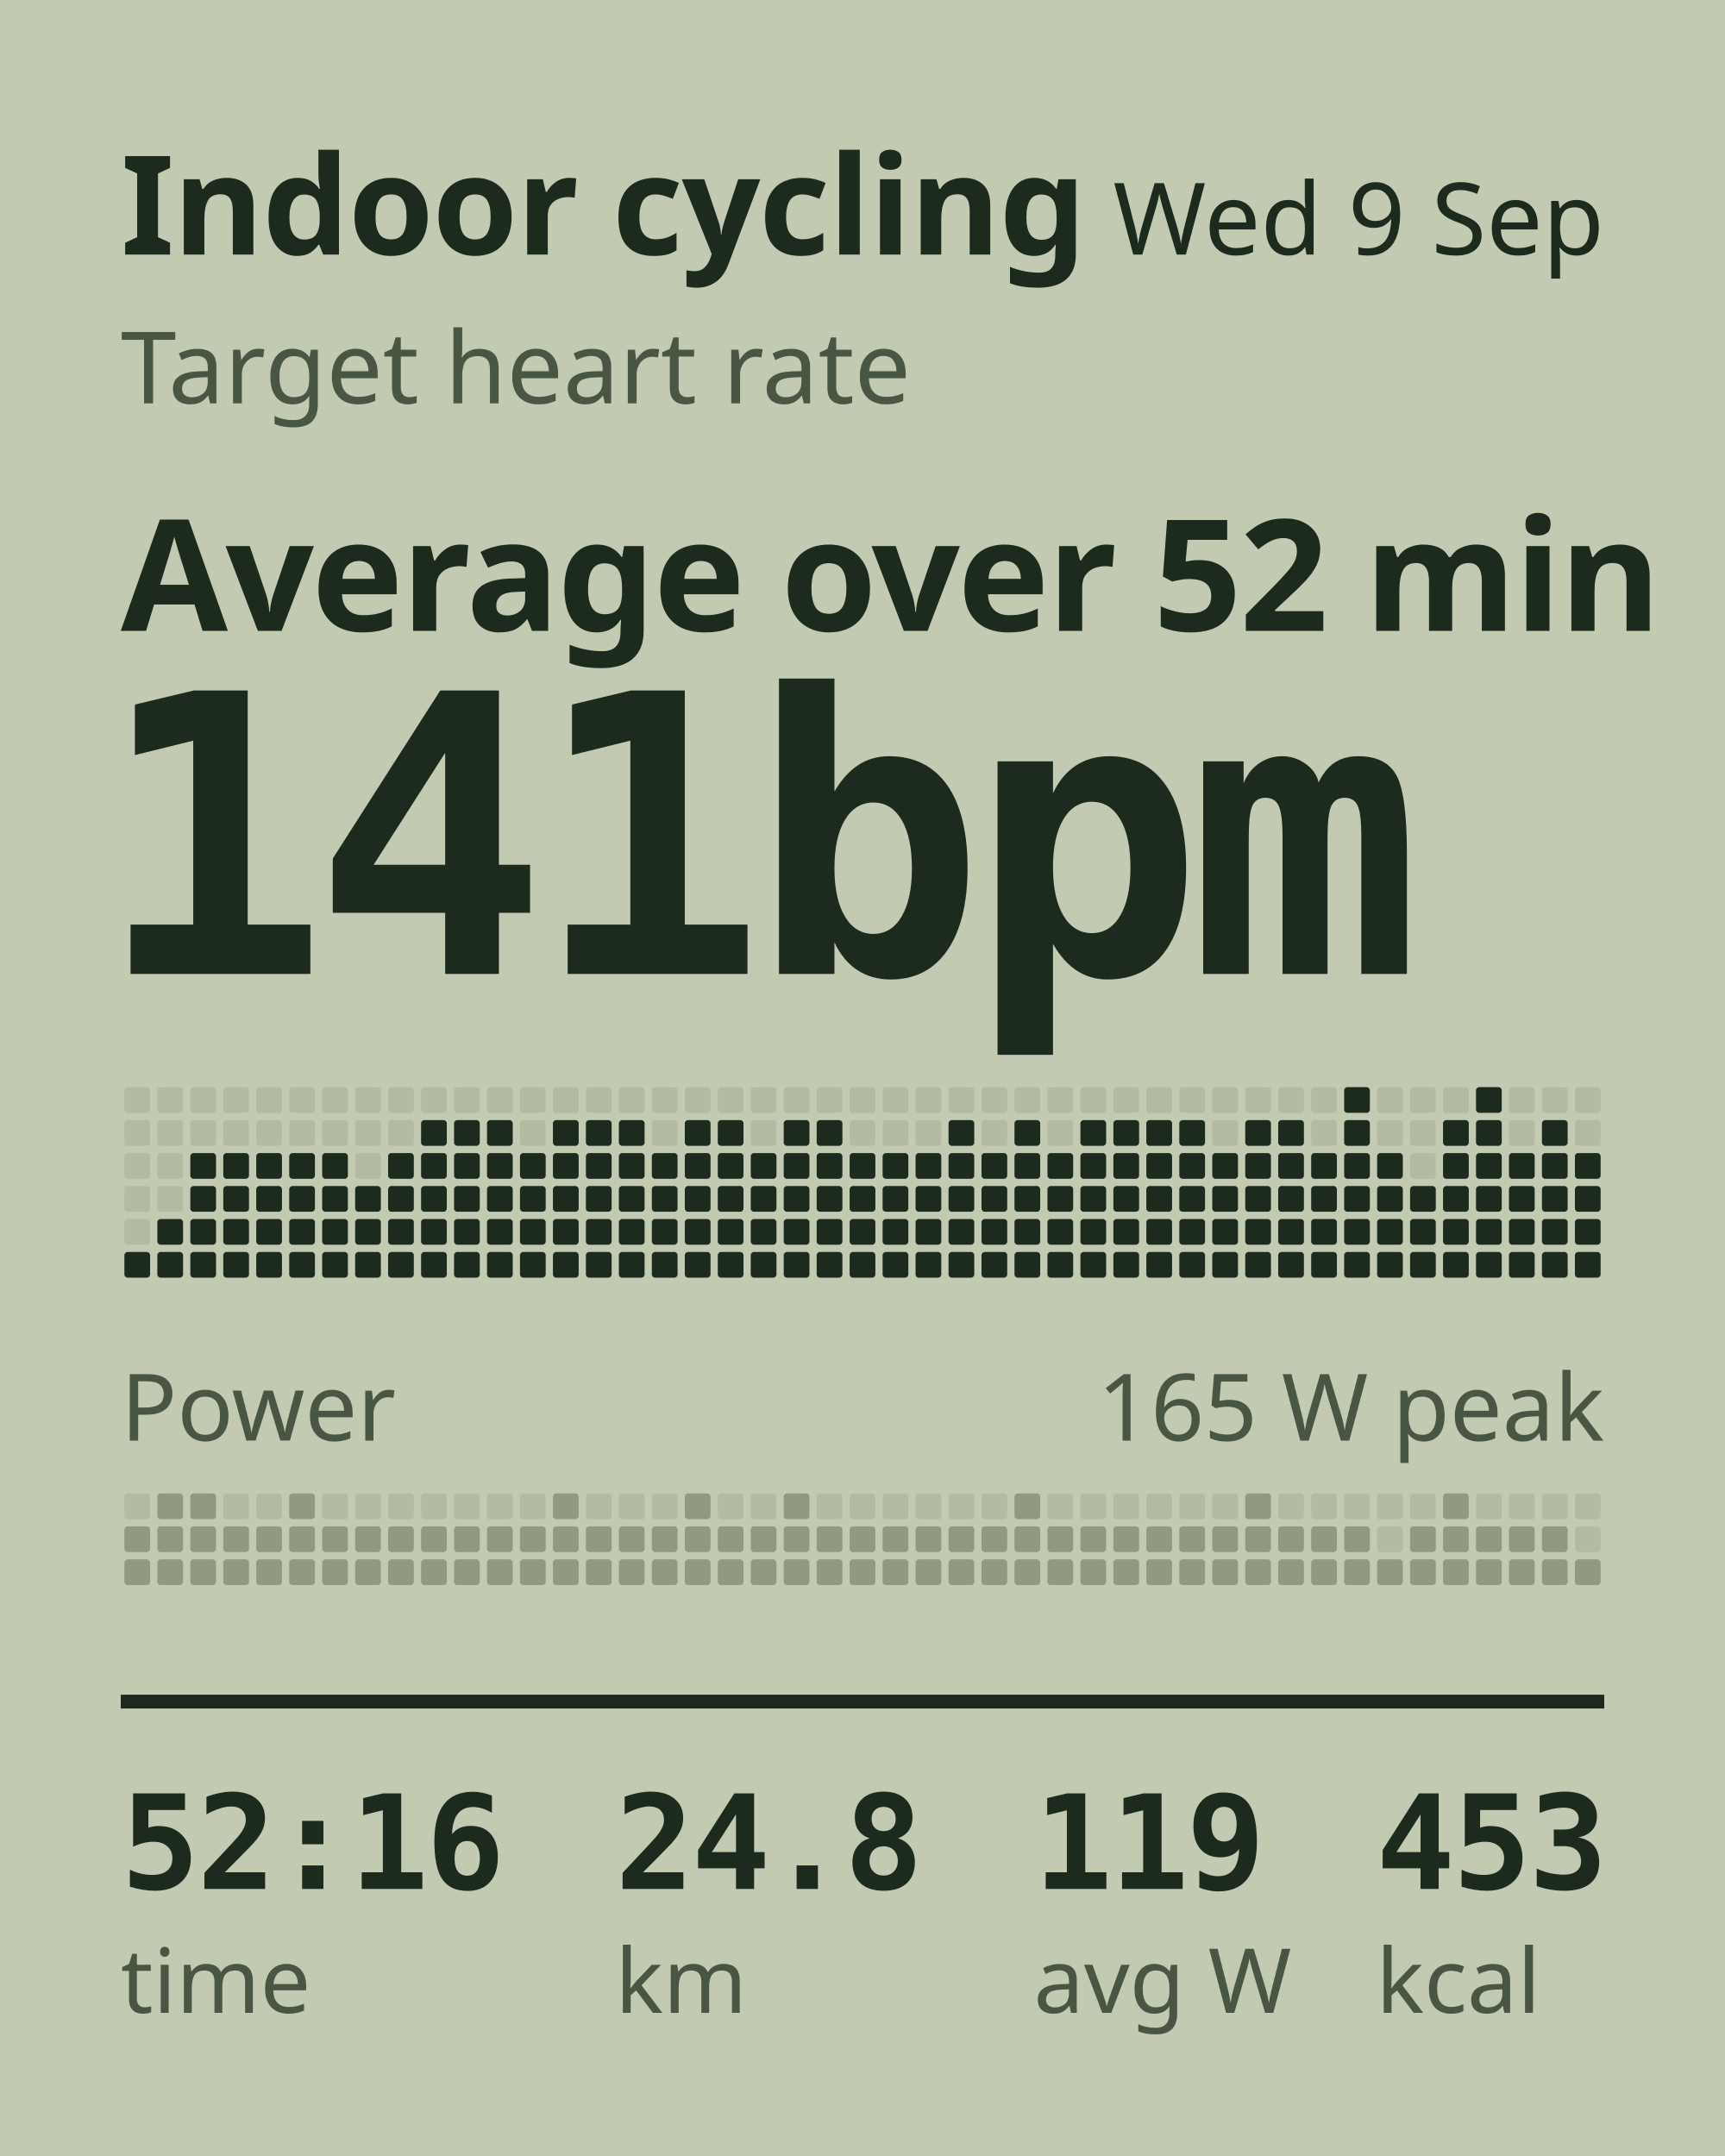
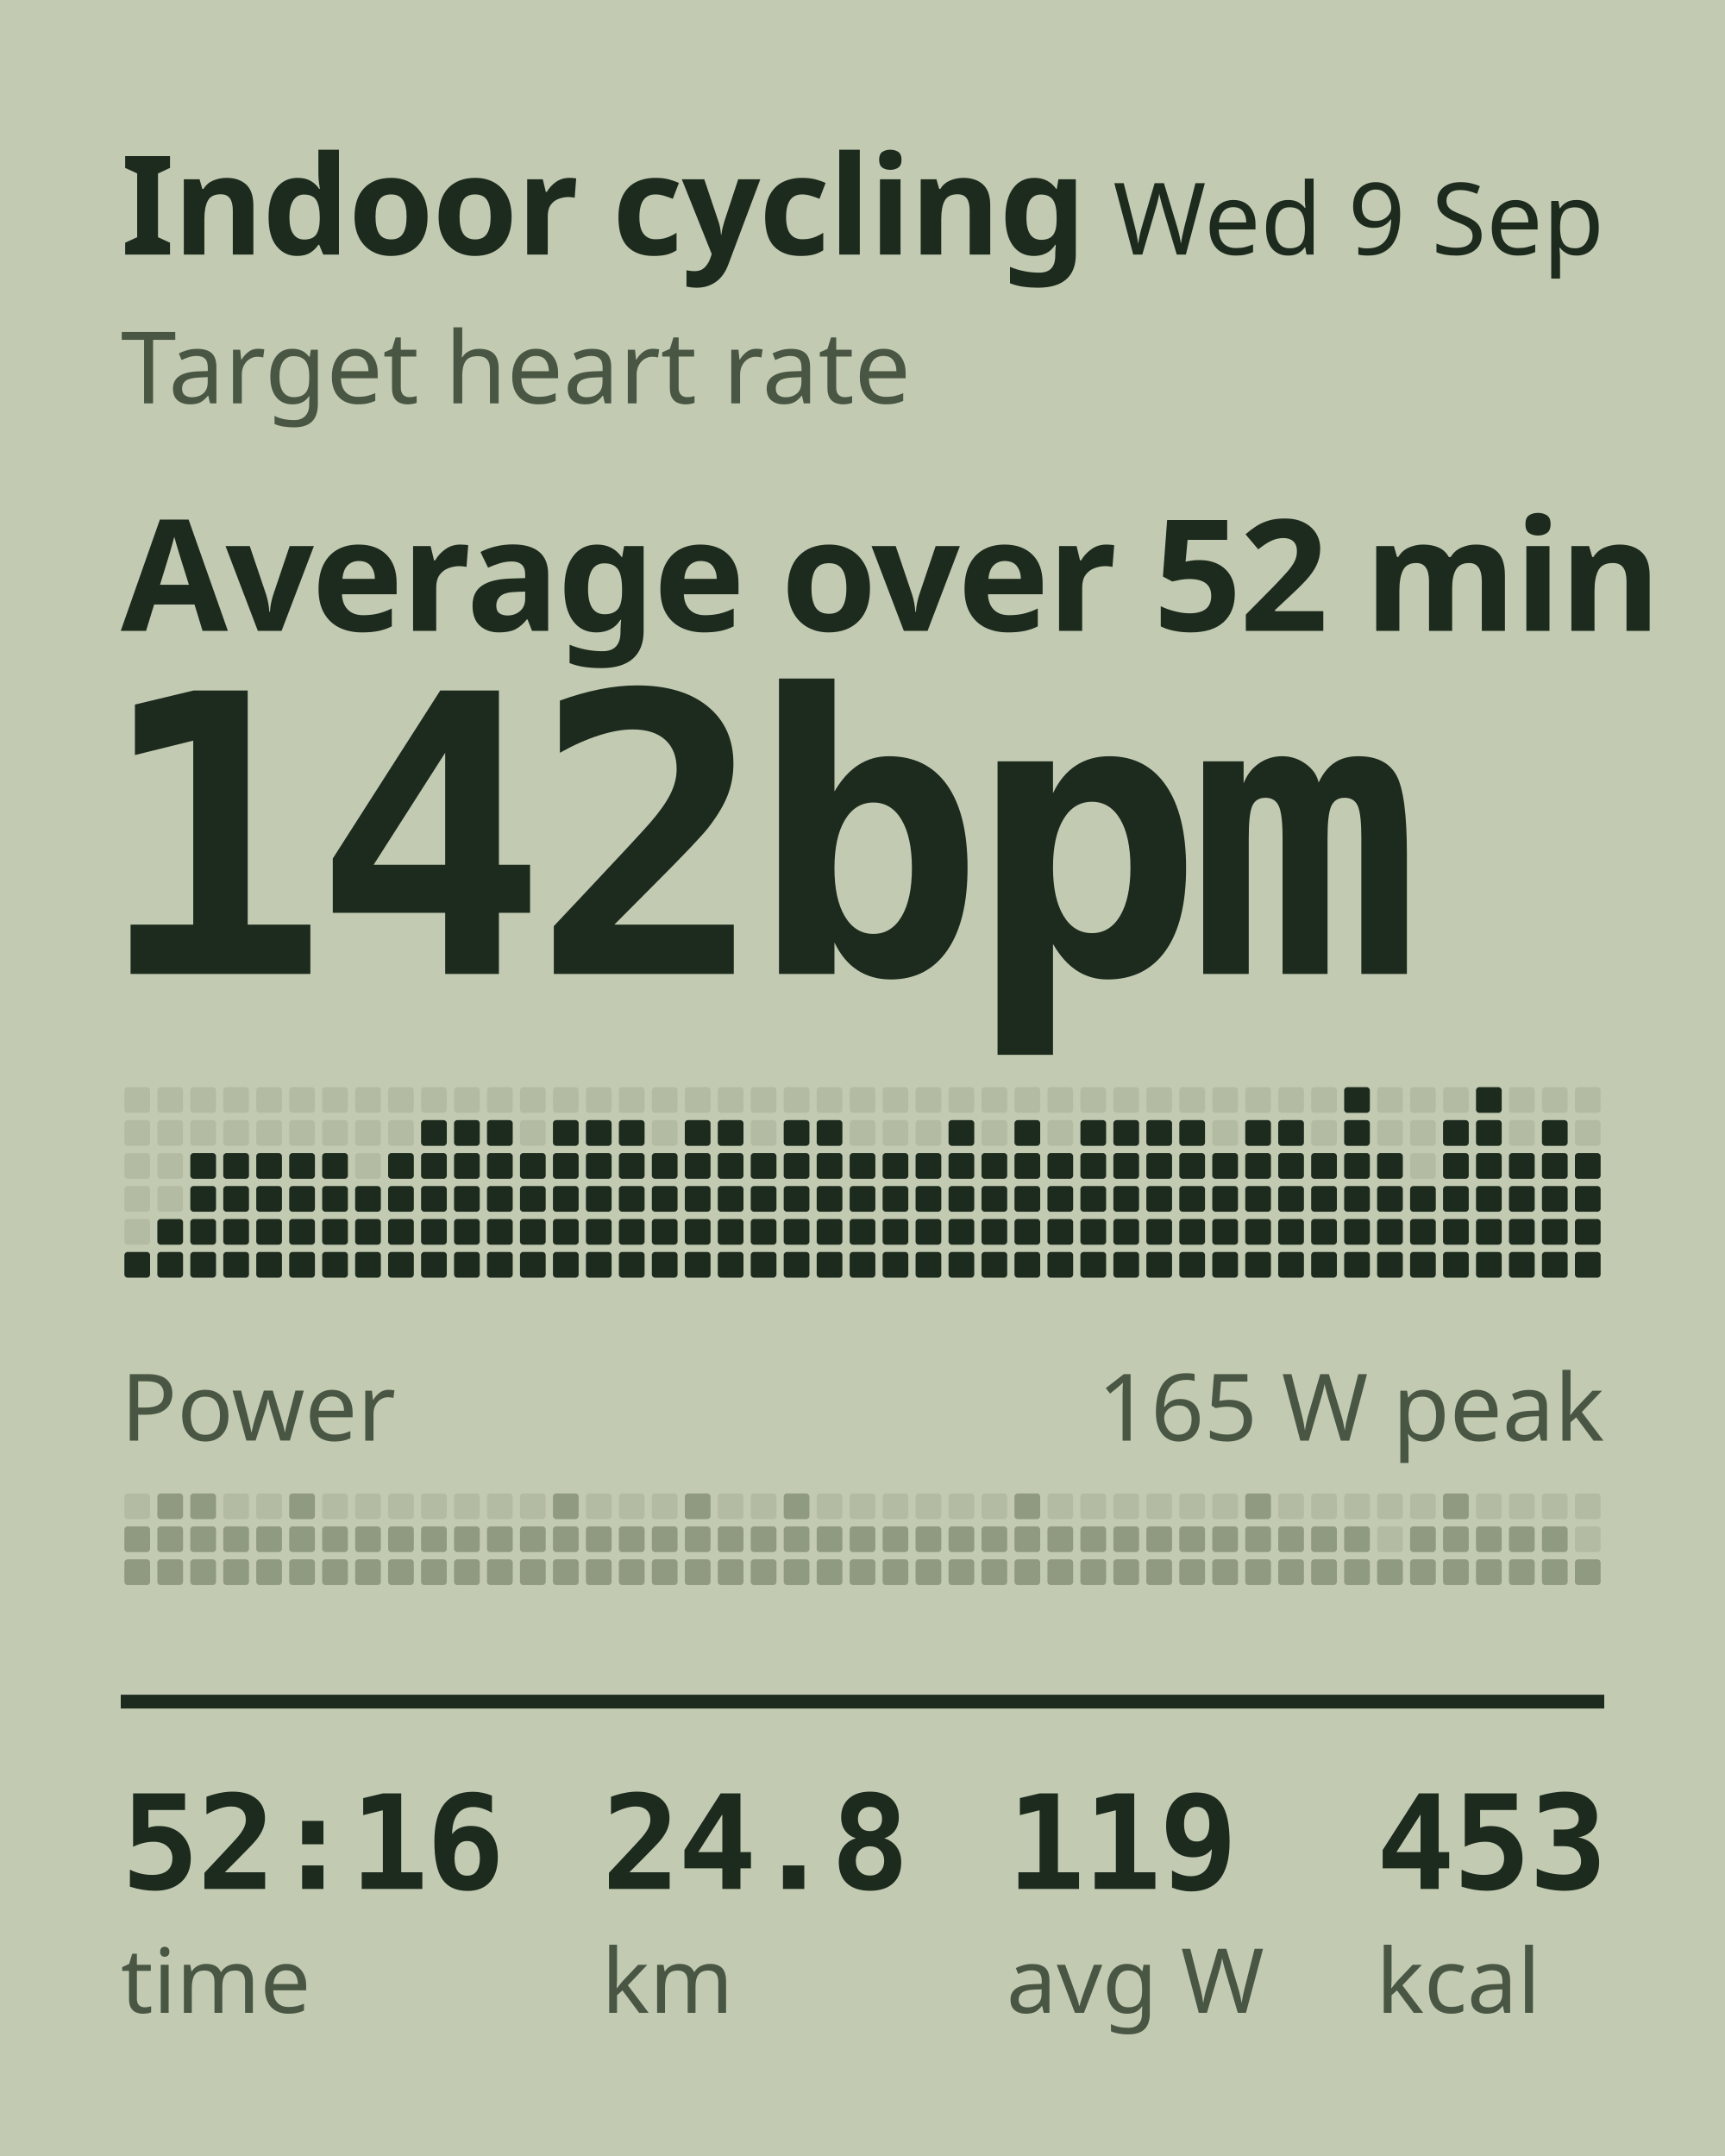
<svg xmlns="http://www.w3.org/2000/svg" width="1080" height="1350" viewBox="0 0 1080 1350">
  <rect x="0" y="0" width="1080" height="1350" fill="#C2CBB2" />
  <text x="75.6" y="159.41" font-family="'Instrument Sans', sans-serif" font-size="86.4" font-weight="700" fill="#1D2A1E" letter-spacing="-0.86">Indoor cycling</text>
  <text x="1004.4" y="159.41" font-family="'Instrument Sans', sans-serif" font-size="62.64" font-weight="500" fill="#1D2A1E" text-anchor="end">Wed 9 Sep</text>
  <text x="75.6" y="252.57" font-family="'Instrument Sans', sans-serif" font-size="62.64" font-weight="500" fill="#4A5644">Target heart rate</text>
  <text x="75.6" y="395.02" font-family="'Instrument Sans', sans-serif" font-size="97.2" font-weight="700" fill="#1D2A1E" letter-spacing="-1.46">Average over 52 min</text>
-   <text x="59.4" y="609.85" font-family="Doto, monospace" font-size="243.45" font-weight="900" fill="#1D2A1E" letter-spacing="-9.74">141bpm</text>
+   <text x="59.4" y="609.85" font-family="Doto, monospace" font-size="243.45" font-weight="900" fill="#1D2A1E" letter-spacing="-9.74">142bpm</text>
  <g>
    <rect x="77.87" y="783.93" width="16.1" height="16.1" rx="2.06" fill="#1D2A1E" />
    <rect x="77.87" y="763.29" width="16.1" height="16.1" rx="2.06" fill="#B3BCA3" />
    <rect x="77.87" y="742.65" width="16.1" height="16.1" rx="2.06" fill="#B3BCA3" />
    <rect x="77.87" y="722.01" width="16.1" height="16.1" rx="2.06" fill="#B3BCA3" />
    <rect x="77.87" y="701.37" width="16.1" height="16.1" rx="2.06" fill="#B3BCA3" />
    <rect x="77.87" y="680.73" width="16.1" height="16.1" rx="2.06" fill="#B3BCA3" />
    <rect x="98.51" y="783.93" width="16.1" height="16.1" rx="2.06" fill="#1D2A1E" />
    <rect x="98.51" y="763.29" width="16.1" height="16.1" rx="2.06" fill="#1D2A1E" />
    <rect x="98.51" y="742.65" width="16.1" height="16.1" rx="2.06" fill="#B3BCA3" />
    <rect x="98.51" y="722.01" width="16.1" height="16.1" rx="2.06" fill="#B3BCA3" />
    <rect x="98.51" y="701.37" width="16.1" height="16.1" rx="2.06" fill="#B3BCA3" />
    <rect x="98.51" y="680.73" width="16.1" height="16.1" rx="2.06" fill="#B3BCA3" />
    <rect x="119.15" y="783.93" width="16.1" height="16.1" rx="2.06" fill="#1D2A1E" />
    <rect x="119.15" y="763.29" width="16.1" height="16.1" rx="2.06" fill="#1D2A1E" />
    <rect x="119.15" y="742.65" width="16.1" height="16.1" rx="2.06" fill="#1D2A1E" />
    <rect x="119.15" y="722.01" width="16.1" height="16.1" rx="2.06" fill="#1D2A1E" />
    <rect x="119.15" y="701.37" width="16.1" height="16.1" rx="2.06" fill="#B3BCA3" />
    <rect x="119.15" y="680.73" width="16.1" height="16.1" rx="2.06" fill="#B3BCA3" />
    <rect x="139.79" y="783.93" width="16.1" height="16.1" rx="2.06" fill="#1D2A1E" />
    <rect x="139.79" y="763.29" width="16.1" height="16.1" rx="2.06" fill="#1D2A1E" />
    <rect x="139.79" y="742.65" width="16.1" height="16.1" rx="2.06" fill="#1D2A1E" />
    <rect x="139.79" y="722.01" width="16.1" height="16.1" rx="2.06" fill="#1D2A1E" />
    <rect x="139.79" y="701.37" width="16.1" height="16.1" rx="2.06" fill="#B3BCA3" />
    <rect x="139.79" y="680.73" width="16.1" height="16.1" rx="2.06" fill="#B3BCA3" />
    <rect x="160.43" y="783.93" width="16.1" height="16.1" rx="2.06" fill="#1D2A1E" />
    <rect x="160.43" y="763.29" width="16.1" height="16.1" rx="2.06" fill="#1D2A1E" />
    <rect x="160.43" y="742.65" width="16.1" height="16.1" rx="2.06" fill="#1D2A1E" />
    <rect x="160.43" y="722.01" width="16.1" height="16.1" rx="2.06" fill="#1D2A1E" />
    <rect x="160.43" y="701.37" width="16.1" height="16.1" rx="2.06" fill="#B3BCA3" />
    <rect x="160.43" y="680.73" width="16.1" height="16.1" rx="2.06" fill="#B3BCA3" />
    <rect x="181.07" y="783.93" width="16.1" height="16.1" rx="2.06" fill="#1D2A1E" />
    <rect x="181.07" y="763.29" width="16.1" height="16.1" rx="2.06" fill="#1D2A1E" />
    <rect x="181.07" y="742.65" width="16.1" height="16.1" rx="2.06" fill="#1D2A1E" />
    <rect x="181.07" y="722.01" width="16.1" height="16.1" rx="2.06" fill="#1D2A1E" />
    <rect x="181.07" y="701.37" width="16.1" height="16.1" rx="2.06" fill="#B3BCA3" />
    <rect x="181.07" y="680.73" width="16.1" height="16.1" rx="2.06" fill="#B3BCA3" />
    <rect x="201.71" y="783.93" width="16.1" height="16.1" rx="2.06" fill="#1D2A1E" />
    <rect x="201.71" y="763.29" width="16.1" height="16.1" rx="2.06" fill="#1D2A1E" />
    <rect x="201.71" y="742.65" width="16.1" height="16.1" rx="2.06" fill="#1D2A1E" />
    <rect x="201.71" y="722.01" width="16.1" height="16.1" rx="2.06" fill="#1D2A1E" />
    <rect x="201.71" y="701.37" width="16.1" height="16.1" rx="2.06" fill="#B3BCA3" />
    <rect x="201.71" y="680.73" width="16.1" height="16.1" rx="2.06" fill="#B3BCA3" />
    <rect x="222.35" y="783.93" width="16.1" height="16.1" rx="2.06" fill="#1D2A1E" />
    <rect x="222.35" y="763.29" width="16.1" height="16.1" rx="2.06" fill="#1D2A1E" />
    <rect x="222.35" y="742.65" width="16.1" height="16.1" rx="2.06" fill="#1D2A1E" />
    <rect x="222.35" y="722.01" width="16.1" height="16.1" rx="2.06" fill="#B3BCA3" />
    <rect x="222.35" y="701.37" width="16.1" height="16.1" rx="2.06" fill="#B3BCA3" />
    <rect x="222.35" y="680.73" width="16.1" height="16.1" rx="2.06" fill="#B3BCA3" />
    <rect x="242.99" y="783.93" width="16.1" height="16.1" rx="2.06" fill="#1D2A1E" />
    <rect x="242.99" y="763.29" width="16.1" height="16.1" rx="2.06" fill="#1D2A1E" />
    <rect x="242.99" y="742.65" width="16.1" height="16.1" rx="2.06" fill="#1D2A1E" />
    <rect x="242.99" y="722.01" width="16.1" height="16.1" rx="2.06" fill="#1D2A1E" />
    <rect x="242.99" y="701.37" width="16.1" height="16.1" rx="2.06" fill="#B3BCA3" />
    <rect x="242.99" y="680.73" width="16.1" height="16.1" rx="2.06" fill="#B3BCA3" />
    <rect x="263.63" y="783.93" width="16.1" height="16.1" rx="2.06" fill="#1D2A1E" />
    <rect x="263.63" y="763.29" width="16.1" height="16.1" rx="2.06" fill="#1D2A1E" />
    <rect x="263.63" y="742.65" width="16.1" height="16.1" rx="2.06" fill="#1D2A1E" />
    <rect x="263.63" y="722.01" width="16.1" height="16.1" rx="2.06" fill="#1D2A1E" />
    <rect x="263.63" y="701.37" width="16.1" height="16.1" rx="2.06" fill="#1D2A1E" />
    <rect x="263.63" y="680.73" width="16.1" height="16.1" rx="2.06" fill="#B3BCA3" />
    <rect x="284.27" y="783.93" width="16.1" height="16.1" rx="2.06" fill="#1D2A1E" />
    <rect x="284.27" y="763.29" width="16.1" height="16.1" rx="2.06" fill="#1D2A1E" />
    <rect x="284.27" y="742.65" width="16.1" height="16.1" rx="2.06" fill="#1D2A1E" />
    <rect x="284.27" y="722.01" width="16.1" height="16.1" rx="2.06" fill="#1D2A1E" />
    <rect x="284.27" y="701.37" width="16.1" height="16.1" rx="2.06" fill="#1D2A1E" />
    <rect x="284.27" y="680.73" width="16.1" height="16.1" rx="2.06" fill="#B3BCA3" />
    <rect x="304.91" y="783.93" width="16.1" height="16.1" rx="2.06" fill="#1D2A1E" />
    <rect x="304.91" y="763.29" width="16.1" height="16.1" rx="2.06" fill="#1D2A1E" />
    <rect x="304.91" y="742.65" width="16.1" height="16.1" rx="2.06" fill="#1D2A1E" />
    <rect x="304.91" y="722.01" width="16.1" height="16.1" rx="2.06" fill="#1D2A1E" />
    <rect x="304.91" y="701.37" width="16.1" height="16.1" rx="2.06" fill="#1D2A1E" />
    <rect x="304.91" y="680.73" width="16.1" height="16.1" rx="2.06" fill="#B3BCA3" />
    <rect x="325.55" y="783.93" width="16.1" height="16.1" rx="2.06" fill="#1D2A1E" />
    <rect x="325.55" y="763.29" width="16.1" height="16.1" rx="2.06" fill="#1D2A1E" />
    <rect x="325.55" y="742.65" width="16.1" height="16.1" rx="2.06" fill="#1D2A1E" />
    <rect x="325.55" y="722.01" width="16.1" height="16.1" rx="2.06" fill="#1D2A1E" />
    <rect x="325.55" y="701.37" width="16.1" height="16.1" rx="2.06" fill="#B3BCA3" />
    <rect x="325.55" y="680.73" width="16.1" height="16.1" rx="2.06" fill="#B3BCA3" />
    <rect x="346.19" y="783.93" width="16.1" height="16.1" rx="2.06" fill="#1D2A1E" />
    <rect x="346.19" y="763.29" width="16.1" height="16.1" rx="2.06" fill="#1D2A1E" />
    <rect x="346.19" y="742.65" width="16.1" height="16.1" rx="2.06" fill="#1D2A1E" />
    <rect x="346.19" y="722.01" width="16.1" height="16.1" rx="2.06" fill="#1D2A1E" />
    <rect x="346.19" y="701.37" width="16.1" height="16.1" rx="2.06" fill="#1D2A1E" />
    <rect x="346.19" y="680.73" width="16.1" height="16.1" rx="2.06" fill="#B3BCA3" />
    <rect x="366.83" y="783.93" width="16.1" height="16.1" rx="2.06" fill="#1D2A1E" />
    <rect x="366.83" y="763.29" width="16.1" height="16.1" rx="2.06" fill="#1D2A1E" />
    <rect x="366.83" y="742.65" width="16.1" height="16.1" rx="2.06" fill="#1D2A1E" />
    <rect x="366.83" y="722.01" width="16.1" height="16.1" rx="2.06" fill="#1D2A1E" />
    <rect x="366.83" y="701.37" width="16.1" height="16.1" rx="2.06" fill="#1D2A1E" />
    <rect x="366.83" y="680.73" width="16.1" height="16.1" rx="2.06" fill="#B3BCA3" />
    <rect x="387.47" y="783.93" width="16.1" height="16.1" rx="2.06" fill="#1D2A1E" />
    <rect x="387.47" y="763.29" width="16.1" height="16.1" rx="2.06" fill="#1D2A1E" />
    <rect x="387.47" y="742.65" width="16.1" height="16.1" rx="2.06" fill="#1D2A1E" />
    <rect x="387.47" y="722.01" width="16.1" height="16.1" rx="2.06" fill="#1D2A1E" />
    <rect x="387.47" y="701.37" width="16.1" height="16.1" rx="2.06" fill="#1D2A1E" />
    <rect x="387.47" y="680.73" width="16.1" height="16.1" rx="2.06" fill="#B3BCA3" />
    <rect x="408.11" y="783.93" width="16.1" height="16.1" rx="2.06" fill="#1D2A1E" />
    <rect x="408.11" y="763.29" width="16.1" height="16.1" rx="2.06" fill="#1D2A1E" />
    <rect x="408.11" y="742.65" width="16.1" height="16.1" rx="2.06" fill="#1D2A1E" />
    <rect x="408.11" y="722.01" width="16.1" height="16.1" rx="2.06" fill="#1D2A1E" />
    <rect x="408.11" y="701.37" width="16.1" height="16.1" rx="2.06" fill="#B3BCA3" />
    <rect x="408.11" y="680.73" width="16.1" height="16.1" rx="2.06" fill="#B3BCA3" />
    <rect x="428.75" y="783.93" width="16.1" height="16.1" rx="2.06" fill="#1D2A1E" />
    <rect x="428.75" y="763.29" width="16.1" height="16.1" rx="2.06" fill="#1D2A1E" />
    <rect x="428.75" y="742.65" width="16.1" height="16.1" rx="2.06" fill="#1D2A1E" />
    <rect x="428.75" y="722.01" width="16.1" height="16.1" rx="2.06" fill="#1D2A1E" />
    <rect x="428.75" y="701.37" width="16.1" height="16.1" rx="2.06" fill="#1D2A1E" />
    <rect x="428.75" y="680.73" width="16.1" height="16.1" rx="2.06" fill="#B3BCA3" />
    <rect x="449.39" y="783.93" width="16.1" height="16.1" rx="2.06" fill="#1D2A1E" />
    <rect x="449.39" y="763.29" width="16.1" height="16.1" rx="2.06" fill="#1D2A1E" />
    <rect x="449.39" y="742.65" width="16.1" height="16.1" rx="2.06" fill="#1D2A1E" />
    <rect x="449.39" y="722.01" width="16.1" height="16.1" rx="2.06" fill="#1D2A1E" />
    <rect x="449.39" y="701.37" width="16.1" height="16.1" rx="2.06" fill="#1D2A1E" />
    <rect x="449.39" y="680.73" width="16.1" height="16.1" rx="2.06" fill="#B3BCA3" />
    <rect x="470.03" y="783.93" width="16.1" height="16.1" rx="2.06" fill="#1D2A1E" />
    <rect x="470.03" y="763.29" width="16.1" height="16.1" rx="2.06" fill="#1D2A1E" />
    <rect x="470.03" y="742.65" width="16.1" height="16.1" rx="2.06" fill="#1D2A1E" />
    <rect x="470.03" y="722.01" width="16.1" height="16.1" rx="2.06" fill="#1D2A1E" />
    <rect x="470.03" y="701.37" width="16.1" height="16.1" rx="2.06" fill="#B3BCA3" />
    <rect x="470.03" y="680.73" width="16.1" height="16.1" rx="2.06" fill="#B3BCA3" />
    <rect x="490.67" y="783.93" width="16.1" height="16.1" rx="2.06" fill="#1D2A1E" />
    <rect x="490.67" y="763.29" width="16.1" height="16.1" rx="2.06" fill="#1D2A1E" />
    <rect x="490.67" y="742.65" width="16.1" height="16.1" rx="2.06" fill="#1D2A1E" />
    <rect x="490.67" y="722.01" width="16.1" height="16.1" rx="2.06" fill="#1D2A1E" />
    <rect x="490.67" y="701.37" width="16.1" height="16.1" rx="2.06" fill="#1D2A1E" />
    <rect x="490.67" y="680.73" width="16.1" height="16.1" rx="2.06" fill="#B3BCA3" />
    <rect x="511.31" y="783.93" width="16.1" height="16.1" rx="2.06" fill="#1D2A1E" />
    <rect x="511.31" y="763.29" width="16.1" height="16.1" rx="2.06" fill="#1D2A1E" />
    <rect x="511.31" y="742.65" width="16.1" height="16.1" rx="2.06" fill="#1D2A1E" />
    <rect x="511.31" y="722.01" width="16.1" height="16.1" rx="2.06" fill="#1D2A1E" />
    <rect x="511.31" y="701.37" width="16.1" height="16.1" rx="2.06" fill="#1D2A1E" />
    <rect x="511.31" y="680.73" width="16.1" height="16.1" rx="2.06" fill="#B3BCA3" />
    <rect x="531.95" y="783.93" width="16.1" height="16.1" rx="2.06" fill="#1D2A1E" />
    <rect x="531.95" y="763.29" width="16.1" height="16.1" rx="2.06" fill="#1D2A1E" />
    <rect x="531.95" y="742.65" width="16.1" height="16.1" rx="2.06" fill="#1D2A1E" />
    <rect x="531.95" y="722.01" width="16.1" height="16.1" rx="2.06" fill="#1D2A1E" />
    <rect x="531.95" y="701.37" width="16.1" height="16.1" rx="2.06" fill="#B3BCA3" />
    <rect x="531.95" y="680.73" width="16.1" height="16.1" rx="2.06" fill="#B3BCA3" />
    <rect x="552.59" y="783.93" width="16.1" height="16.1" rx="2.06" fill="#1D2A1E" />
    <rect x="552.59" y="763.29" width="16.1" height="16.1" rx="2.06" fill="#1D2A1E" />
    <rect x="552.59" y="742.65" width="16.1" height="16.1" rx="2.06" fill="#1D2A1E" />
    <rect x="552.59" y="722.01" width="16.1" height="16.1" rx="2.06" fill="#1D2A1E" />
    <rect x="552.59" y="701.37" width="16.1" height="16.1" rx="2.06" fill="#B3BCA3" />
    <rect x="552.59" y="680.73" width="16.1" height="16.1" rx="2.06" fill="#B3BCA3" />
    <rect x="573.23" y="783.93" width="16.1" height="16.1" rx="2.06" fill="#1D2A1E" />
    <rect x="573.23" y="763.29" width="16.1" height="16.1" rx="2.06" fill="#1D2A1E" />
    <rect x="573.23" y="742.65" width="16.1" height="16.1" rx="2.06" fill="#1D2A1E" />
    <rect x="573.23" y="722.01" width="16.1" height="16.1" rx="2.06" fill="#1D2A1E" />
    <rect x="573.23" y="701.37" width="16.1" height="16.1" rx="2.06" fill="#B3BCA3" />
    <rect x="573.23" y="680.73" width="16.1" height="16.1" rx="2.06" fill="#B3BCA3" />
    <rect x="593.87" y="783.93" width="16.1" height="16.1" rx="2.06" fill="#1D2A1E" />
    <rect x="593.87" y="763.29" width="16.1" height="16.1" rx="2.06" fill="#1D2A1E" />
    <rect x="593.87" y="742.65" width="16.1" height="16.1" rx="2.06" fill="#1D2A1E" />
    <rect x="593.87" y="722.01" width="16.1" height="16.1" rx="2.06" fill="#1D2A1E" />
    <rect x="593.87" y="701.37" width="16.1" height="16.1" rx="2.06" fill="#1D2A1E" />
    <rect x="593.87" y="680.73" width="16.1" height="16.1" rx="2.06" fill="#B3BCA3" />
    <rect x="614.51" y="783.93" width="16.1" height="16.1" rx="2.06" fill="#1D2A1E" />
    <rect x="614.51" y="763.29" width="16.1" height="16.1" rx="2.06" fill="#1D2A1E" />
    <rect x="614.51" y="742.65" width="16.1" height="16.1" rx="2.06" fill="#1D2A1E" />
    <rect x="614.51" y="722.01" width="16.1" height="16.1" rx="2.06" fill="#1D2A1E" />
    <rect x="614.51" y="701.37" width="16.1" height="16.1" rx="2.06" fill="#B3BCA3" />
    <rect x="614.51" y="680.73" width="16.1" height="16.1" rx="2.06" fill="#B3BCA3" />
    <rect x="635.15" y="783.93" width="16.1" height="16.1" rx="2.06" fill="#1D2A1E" />
    <rect x="635.15" y="763.29" width="16.1" height="16.1" rx="2.06" fill="#1D2A1E" />
    <rect x="635.15" y="742.65" width="16.1" height="16.1" rx="2.06" fill="#1D2A1E" />
    <rect x="635.15" y="722.01" width="16.1" height="16.1" rx="2.06" fill="#1D2A1E" />
    <rect x="635.15" y="701.37" width="16.1" height="16.1" rx="2.06" fill="#1D2A1E" />
    <rect x="635.15" y="680.73" width="16.1" height="16.1" rx="2.06" fill="#B3BCA3" />
    <rect x="655.79" y="783.93" width="16.1" height="16.1" rx="2.06" fill="#1D2A1E" />
    <rect x="655.79" y="763.29" width="16.1" height="16.1" rx="2.06" fill="#1D2A1E" />
    <rect x="655.79" y="742.65" width="16.1" height="16.1" rx="2.06" fill="#1D2A1E" />
    <rect x="655.79" y="722.01" width="16.1" height="16.1" rx="2.06" fill="#1D2A1E" />
    <rect x="655.79" y="701.37" width="16.1" height="16.1" rx="2.06" fill="#B3BCA3" />
    <rect x="655.79" y="680.73" width="16.1" height="16.1" rx="2.06" fill="#B3BCA3" />
    <rect x="676.43" y="783.93" width="16.1" height="16.1" rx="2.06" fill="#1D2A1E" />
    <rect x="676.43" y="763.29" width="16.1" height="16.1" rx="2.06" fill="#1D2A1E" />
    <rect x="676.43" y="742.65" width="16.1" height="16.1" rx="2.06" fill="#1D2A1E" />
    <rect x="676.43" y="722.01" width="16.1" height="16.1" rx="2.06" fill="#1D2A1E" />
    <rect x="676.43" y="701.37" width="16.1" height="16.1" rx="2.06" fill="#1D2A1E" />
    <rect x="676.43" y="680.73" width="16.1" height="16.1" rx="2.06" fill="#B3BCA3" />
    <rect x="697.07" y="783.93" width="16.1" height="16.1" rx="2.06" fill="#1D2A1E" />
    <rect x="697.07" y="763.29" width="16.1" height="16.1" rx="2.06" fill="#1D2A1E" />
    <rect x="697.07" y="742.65" width="16.1" height="16.1" rx="2.06" fill="#1D2A1E" />
    <rect x="697.07" y="722.01" width="16.1" height="16.1" rx="2.06" fill="#1D2A1E" />
    <rect x="697.07" y="701.37" width="16.1" height="16.1" rx="2.06" fill="#1D2A1E" />
    <rect x="697.07" y="680.73" width="16.1" height="16.1" rx="2.06" fill="#B3BCA3" />
    <rect x="717.71" y="783.93" width="16.1" height="16.1" rx="2.06" fill="#1D2A1E" />
    <rect x="717.71" y="763.29" width="16.1" height="16.1" rx="2.06" fill="#1D2A1E" />
    <rect x="717.71" y="742.65" width="16.1" height="16.1" rx="2.06" fill="#1D2A1E" />
    <rect x="717.71" y="722.01" width="16.1" height="16.1" rx="2.06" fill="#1D2A1E" />
    <rect x="717.71" y="701.37" width="16.1" height="16.1" rx="2.06" fill="#1D2A1E" />
    <rect x="717.71" y="680.73" width="16.1" height="16.1" rx="2.06" fill="#B3BCA3" />
    <rect x="738.35" y="783.93" width="16.1" height="16.1" rx="2.06" fill="#1D2A1E" />
    <rect x="738.35" y="763.29" width="16.1" height="16.1" rx="2.06" fill="#1D2A1E" />
    <rect x="738.35" y="742.65" width="16.1" height="16.1" rx="2.06" fill="#1D2A1E" />
    <rect x="738.35" y="722.01" width="16.1" height="16.1" rx="2.06" fill="#1D2A1E" />
    <rect x="738.35" y="701.37" width="16.1" height="16.1" rx="2.06" fill="#1D2A1E" />
    <rect x="738.35" y="680.73" width="16.1" height="16.1" rx="2.06" fill="#B3BCA3" />
    <rect x="758.99" y="783.93" width="16.1" height="16.1" rx="2.06" fill="#1D2A1E" />
    <rect x="758.99" y="763.29" width="16.1" height="16.1" rx="2.06" fill="#1D2A1E" />
    <rect x="758.99" y="742.65" width="16.1" height="16.1" rx="2.06" fill="#1D2A1E" />
    <rect x="758.99" y="722.01" width="16.1" height="16.1" rx="2.06" fill="#1D2A1E" />
    <rect x="758.99" y="701.37" width="16.1" height="16.1" rx="2.06" fill="#B3BCA3" />
    <rect x="758.99" y="680.73" width="16.1" height="16.1" rx="2.06" fill="#B3BCA3" />
    <rect x="779.63" y="783.93" width="16.1" height="16.1" rx="2.06" fill="#1D2A1E" />
    <rect x="779.63" y="763.29" width="16.1" height="16.1" rx="2.06" fill="#1D2A1E" />
    <rect x="779.63" y="742.65" width="16.1" height="16.1" rx="2.06" fill="#1D2A1E" />
    <rect x="779.63" y="722.01" width="16.1" height="16.1" rx="2.06" fill="#1D2A1E" />
    <rect x="779.63" y="701.37" width="16.1" height="16.1" rx="2.06" fill="#1D2A1E" />
    <rect x="779.63" y="680.73" width="16.1" height="16.1" rx="2.06" fill="#B3BCA3" />
    <rect x="800.27" y="783.93" width="16.1" height="16.1" rx="2.06" fill="#1D2A1E" />
    <rect x="800.27" y="763.29" width="16.1" height="16.1" rx="2.06" fill="#1D2A1E" />
    <rect x="800.27" y="742.65" width="16.1" height="16.1" rx="2.06" fill="#1D2A1E" />
    <rect x="800.27" y="722.01" width="16.1" height="16.1" rx="2.06" fill="#1D2A1E" />
    <rect x="800.27" y="701.37" width="16.1" height="16.1" rx="2.06" fill="#1D2A1E" />
    <rect x="800.27" y="680.73" width="16.1" height="16.1" rx="2.06" fill="#B3BCA3" />
    <rect x="820.91" y="783.93" width="16.1" height="16.1" rx="2.06" fill="#1D2A1E" />
    <rect x="820.91" y="763.29" width="16.1" height="16.1" rx="2.06" fill="#1D2A1E" />
    <rect x="820.91" y="742.65" width="16.1" height="16.1" rx="2.06" fill="#1D2A1E" />
    <rect x="820.91" y="722.01" width="16.1" height="16.1" rx="2.06" fill="#1D2A1E" />
    <rect x="820.91" y="701.37" width="16.1" height="16.1" rx="2.06" fill="#B3BCA3" />
    <rect x="820.91" y="680.73" width="16.1" height="16.1" rx="2.06" fill="#B3BCA3" />
    <rect x="841.55" y="783.93" width="16.1" height="16.1" rx="2.06" fill="#1D2A1E" />
    <rect x="841.55" y="763.29" width="16.1" height="16.1" rx="2.06" fill="#1D2A1E" />
    <rect x="841.55" y="742.65" width="16.1" height="16.1" rx="2.06" fill="#1D2A1E" />
    <rect x="841.55" y="722.01" width="16.1" height="16.1" rx="2.06" fill="#1D2A1E" />
    <rect x="841.55" y="701.37" width="16.1" height="16.1" rx="2.06" fill="#1D2A1E" />
    <rect x="841.55" y="680.73" width="16.1" height="16.1" rx="2.06" fill="#1D2A1E" />
    <rect x="862.19" y="783.93" width="16.1" height="16.1" rx="2.06" fill="#1D2A1E" />
    <rect x="862.19" y="763.29" width="16.1" height="16.1" rx="2.06" fill="#1D2A1E" />
    <rect x="862.19" y="742.65" width="16.1" height="16.1" rx="2.06" fill="#1D2A1E" />
    <rect x="862.19" y="722.01" width="16.1" height="16.1" rx="2.06" fill="#1D2A1E" />
    <rect x="862.19" y="701.37" width="16.1" height="16.1" rx="2.06" fill="#B3BCA3" />
    <rect x="862.19" y="680.73" width="16.1" height="16.1" rx="2.06" fill="#B3BCA3" />
    <rect x="882.83" y="783.93" width="16.1" height="16.1" rx="2.06" fill="#1D2A1E" />
    <rect x="882.83" y="763.29" width="16.1" height="16.1" rx="2.06" fill="#1D2A1E" />
    <rect x="882.83" y="742.65" width="16.1" height="16.1" rx="2.06" fill="#1D2A1E" />
    <rect x="882.83" y="722.01" width="16.1" height="16.1" rx="2.06" fill="#B3BCA3" />
    <rect x="882.83" y="701.37" width="16.1" height="16.1" rx="2.06" fill="#B3BCA3" />
    <rect x="882.83" y="680.73" width="16.1" height="16.1" rx="2.06" fill="#B3BCA3" />
    <rect x="903.47" y="783.93" width="16.1" height="16.1" rx="2.06" fill="#1D2A1E" />
    <rect x="903.47" y="763.29" width="16.1" height="16.1" rx="2.06" fill="#1D2A1E" />
    <rect x="903.47" y="742.65" width="16.1" height="16.1" rx="2.06" fill="#1D2A1E" />
    <rect x="903.47" y="722.01" width="16.1" height="16.1" rx="2.06" fill="#1D2A1E" />
    <rect x="903.47" y="701.37" width="16.1" height="16.1" rx="2.06" fill="#1D2A1E" />
    <rect x="903.47" y="680.73" width="16.1" height="16.1" rx="2.06" fill="#B3BCA3" />
    <rect x="924.11" y="783.93" width="16.1" height="16.1" rx="2.06" fill="#1D2A1E" />
    <rect x="924.11" y="763.29" width="16.1" height="16.1" rx="2.06" fill="#1D2A1E" />
    <rect x="924.11" y="742.65" width="16.1" height="16.1" rx="2.06" fill="#1D2A1E" />
    <rect x="924.11" y="722.01" width="16.1" height="16.1" rx="2.06" fill="#1D2A1E" />
    <rect x="924.11" y="701.37" width="16.1" height="16.1" rx="2.06" fill="#1D2A1E" />
    <rect x="924.11" y="680.73" width="16.1" height="16.1" rx="2.06" fill="#1D2A1E" />
    <rect x="944.75" y="783.93" width="16.1" height="16.1" rx="2.06" fill="#1D2A1E" />
    <rect x="944.75" y="763.29" width="16.1" height="16.1" rx="2.06" fill="#1D2A1E" />
    <rect x="944.75" y="742.65" width="16.1" height="16.1" rx="2.06" fill="#1D2A1E" />
    <rect x="944.75" y="722.01" width="16.1" height="16.1" rx="2.06" fill="#1D2A1E" />
    <rect x="944.75" y="701.37" width="16.1" height="16.1" rx="2.06" fill="#B3BCA3" />
    <rect x="944.75" y="680.73" width="16.1" height="16.1" rx="2.06" fill="#B3BCA3" />
    <rect x="965.39" y="783.93" width="16.1" height="16.1" rx="2.06" fill="#1D2A1E" />
    <rect x="965.39" y="763.29" width="16.1" height="16.1" rx="2.06" fill="#1D2A1E" />
    <rect x="965.39" y="742.65" width="16.1" height="16.1" rx="2.06" fill="#1D2A1E" />
    <rect x="965.39" y="722.01" width="16.1" height="16.1" rx="2.06" fill="#1D2A1E" />
    <rect x="965.39" y="701.37" width="16.1" height="16.1" rx="2.06" fill="#1D2A1E" />
    <rect x="965.39" y="680.73" width="16.1" height="16.1" rx="2.06" fill="#B3BCA3" />
    <rect x="986.03" y="783.93" width="16.1" height="16.1" rx="2.06" fill="#1D2A1E" />
    <rect x="986.03" y="763.29" width="16.1" height="16.1" rx="2.06" fill="#1D2A1E" />
    <rect x="986.03" y="742.65" width="16.1" height="16.1" rx="2.06" fill="#1D2A1E" />
    <rect x="986.03" y="722.01" width="16.1" height="16.1" rx="2.06" fill="#1D2A1E" />
    <rect x="986.03" y="701.37" width="16.1" height="16.1" rx="2.06" fill="#B3BCA3" />
    <rect x="986.03" y="680.73" width="16.1" height="16.1" rx="2.06" fill="#B3BCA3" />
  </g>
  <text x="75.6" y="902.07" font-family="'Instrument Sans', sans-serif" font-size="58.32" font-weight="400" fill="#4A5644">Power</text>
  <text x="1004.4" y="902.07" font-family="'Instrument Sans', sans-serif" font-size="58.32" font-weight="400" fill="#4A5644" text-anchor="end">165 W peak</text>
  <g>
    <rect x="77.87" y="976.4" width="16.1" height="16.1" rx="2.06" fill="#8F9A80" />
    <rect x="77.87" y="955.76" width="16.1" height="16.1" rx="2.06" fill="#8F9A80" />
    <rect x="77.87" y="935.12" width="16.1" height="16.1" rx="2.06" fill="#B3BCA3" />
    <rect x="98.51" y="976.4" width="16.1" height="16.1" rx="2.06" fill="#8F9A80" />
    <rect x="98.51" y="955.76" width="16.1" height="16.1" rx="2.06" fill="#8F9A80" />
    <rect x="98.51" y="935.12" width="16.1" height="16.1" rx="2.06" fill="#8F9A80" />
    <rect x="119.15" y="976.4" width="16.1" height="16.1" rx="2.06" fill="#8F9A80" />
    <rect x="119.15" y="955.76" width="16.1" height="16.1" rx="2.06" fill="#8F9A80" />
    <rect x="119.15" y="935.12" width="16.1" height="16.1" rx="2.06" fill="#8F9A80" />
    <rect x="139.79" y="976.4" width="16.1" height="16.1" rx="2.06" fill="#8F9A80" />
    <rect x="139.79" y="955.76" width="16.1" height="16.1" rx="2.06" fill="#8F9A80" />
    <rect x="139.79" y="935.12" width="16.1" height="16.1" rx="2.06" fill="#B3BCA3" />
    <rect x="160.43" y="976.4" width="16.1" height="16.1" rx="2.06" fill="#8F9A80" />
    <rect x="160.43" y="955.76" width="16.1" height="16.1" rx="2.06" fill="#8F9A80" />
    <rect x="160.43" y="935.12" width="16.1" height="16.1" rx="2.06" fill="#B3BCA3" />
    <rect x="181.07" y="976.4" width="16.1" height="16.1" rx="2.06" fill="#8F9A80" />
    <rect x="181.07" y="955.76" width="16.1" height="16.1" rx="2.06" fill="#8F9A80" />
    <rect x="181.07" y="935.12" width="16.1" height="16.1" rx="2.06" fill="#8F9A80" />
    <rect x="201.71" y="976.4" width="16.1" height="16.1" rx="2.06" fill="#8F9A80" />
    <rect x="201.71" y="955.76" width="16.1" height="16.1" rx="2.06" fill="#8F9A80" />
    <rect x="201.71" y="935.12" width="16.1" height="16.1" rx="2.06" fill="#B3BCA3" />
    <rect x="222.35" y="976.4" width="16.1" height="16.1" rx="2.06" fill="#8F9A80" />
    <rect x="222.35" y="955.76" width="16.1" height="16.1" rx="2.06" fill="#8F9A80" />
    <rect x="222.35" y="935.12" width="16.1" height="16.1" rx="2.06" fill="#B3BCA3" />
    <rect x="242.99" y="976.4" width="16.1" height="16.1" rx="2.06" fill="#8F9A80" />
    <rect x="242.99" y="955.76" width="16.1" height="16.1" rx="2.06" fill="#8F9A80" />
    <rect x="242.99" y="935.12" width="16.1" height="16.1" rx="2.06" fill="#B3BCA3" />
    <rect x="263.63" y="976.4" width="16.1" height="16.1" rx="2.06" fill="#8F9A80" />
    <rect x="263.63" y="955.76" width="16.1" height="16.1" rx="2.06" fill="#8F9A80" />
    <rect x="263.63" y="935.12" width="16.1" height="16.1" rx="2.06" fill="#B3BCA3" />
    <rect x="284.27" y="976.4" width="16.1" height="16.1" rx="2.06" fill="#8F9A80" />
    <rect x="284.27" y="955.76" width="16.1" height="16.1" rx="2.06" fill="#8F9A80" />
    <rect x="284.27" y="935.12" width="16.1" height="16.1" rx="2.06" fill="#B3BCA3" />
    <rect x="304.91" y="976.4" width="16.1" height="16.1" rx="2.06" fill="#8F9A80" />
    <rect x="304.91" y="955.76" width="16.1" height="16.1" rx="2.06" fill="#8F9A80" />
    <rect x="304.91" y="935.12" width="16.1" height="16.1" rx="2.06" fill="#B3BCA3" />
    <rect x="325.55" y="976.4" width="16.1" height="16.1" rx="2.06" fill="#8F9A80" />
    <rect x="325.55" y="955.76" width="16.1" height="16.1" rx="2.06" fill="#8F9A80" />
    <rect x="325.55" y="935.12" width="16.1" height="16.1" rx="2.06" fill="#B3BCA3" />
    <rect x="346.19" y="976.4" width="16.1" height="16.1" rx="2.06" fill="#8F9A80" />
    <rect x="346.19" y="955.76" width="16.1" height="16.1" rx="2.06" fill="#8F9A80" />
    <rect x="346.19" y="935.12" width="16.1" height="16.1" rx="2.06" fill="#8F9A80" />
    <rect x="366.83" y="976.4" width="16.1" height="16.1" rx="2.06" fill="#8F9A80" />
    <rect x="366.83" y="955.76" width="16.1" height="16.1" rx="2.06" fill="#8F9A80" />
    <rect x="366.83" y="935.12" width="16.1" height="16.1" rx="2.06" fill="#B3BCA3" />
    <rect x="387.47" y="976.4" width="16.1" height="16.1" rx="2.06" fill="#8F9A80" />
    <rect x="387.47" y="955.76" width="16.1" height="16.1" rx="2.06" fill="#8F9A80" />
    <rect x="387.47" y="935.12" width="16.1" height="16.1" rx="2.06" fill="#B3BCA3" />
    <rect x="408.11" y="976.4" width="16.1" height="16.1" rx="2.06" fill="#8F9A80" />
    <rect x="408.11" y="955.76" width="16.1" height="16.1" rx="2.06" fill="#8F9A80" />
    <rect x="408.11" y="935.12" width="16.1" height="16.1" rx="2.06" fill="#B3BCA3" />
    <rect x="428.75" y="976.4" width="16.1" height="16.1" rx="2.06" fill="#8F9A80" />
    <rect x="428.75" y="955.76" width="16.1" height="16.1" rx="2.06" fill="#8F9A80" />
    <rect x="428.75" y="935.12" width="16.1" height="16.1" rx="2.06" fill="#8F9A80" />
    <rect x="449.39" y="976.4" width="16.1" height="16.1" rx="2.06" fill="#8F9A80" />
    <rect x="449.39" y="955.76" width="16.1" height="16.1" rx="2.06" fill="#8F9A80" />
    <rect x="449.39" y="935.12" width="16.1" height="16.1" rx="2.06" fill="#B3BCA3" />
    <rect x="470.03" y="976.4" width="16.1" height="16.1" rx="2.06" fill="#8F9A80" />
    <rect x="470.03" y="955.76" width="16.1" height="16.1" rx="2.06" fill="#8F9A80" />
    <rect x="470.03" y="935.12" width="16.1" height="16.1" rx="2.06" fill="#B3BCA3" />
    <rect x="490.67" y="976.4" width="16.1" height="16.1" rx="2.06" fill="#8F9A80" />
    <rect x="490.67" y="955.76" width="16.1" height="16.1" rx="2.06" fill="#8F9A80" />
    <rect x="490.67" y="935.12" width="16.1" height="16.1" rx="2.06" fill="#8F9A80" />
    <rect x="511.31" y="976.4" width="16.1" height="16.1" rx="2.06" fill="#8F9A80" />
    <rect x="511.31" y="955.76" width="16.1" height="16.1" rx="2.06" fill="#8F9A80" />
    <rect x="511.31" y="935.12" width="16.1" height="16.1" rx="2.06" fill="#B3BCA3" />
    <rect x="531.95" y="976.4" width="16.1" height="16.1" rx="2.06" fill="#8F9A80" />
    <rect x="531.95" y="955.76" width="16.1" height="16.1" rx="2.06" fill="#8F9A80" />
    <rect x="531.95" y="935.12" width="16.1" height="16.1" rx="2.06" fill="#B3BCA3" />
    <rect x="552.59" y="976.4" width="16.1" height="16.1" rx="2.06" fill="#8F9A80" />
    <rect x="552.59" y="955.76" width="16.1" height="16.1" rx="2.06" fill="#8F9A80" />
    <rect x="552.59" y="935.12" width="16.1" height="16.1" rx="2.06" fill="#B3BCA3" />
    <rect x="573.23" y="976.4" width="16.1" height="16.1" rx="2.06" fill="#8F9A80" />
    <rect x="573.23" y="955.76" width="16.1" height="16.1" rx="2.06" fill="#8F9A80" />
    <rect x="573.23" y="935.12" width="16.1" height="16.1" rx="2.06" fill="#B3BCA3" />
    <rect x="593.87" y="976.4" width="16.1" height="16.1" rx="2.06" fill="#8F9A80" />
    <rect x="593.87" y="955.76" width="16.1" height="16.1" rx="2.06" fill="#8F9A80" />
    <rect x="593.87" y="935.12" width="16.1" height="16.1" rx="2.06" fill="#B3BCA3" />
    <rect x="614.51" y="976.4" width="16.1" height="16.1" rx="2.06" fill="#8F9A80" />
    <rect x="614.51" y="955.76" width="16.1" height="16.1" rx="2.06" fill="#8F9A80" />
    <rect x="614.51" y="935.12" width="16.1" height="16.1" rx="2.06" fill="#B3BCA3" />
    <rect x="635.15" y="976.4" width="16.1" height="16.1" rx="2.06" fill="#8F9A80" />
    <rect x="635.15" y="955.76" width="16.1" height="16.1" rx="2.06" fill="#8F9A80" />
    <rect x="635.15" y="935.12" width="16.1" height="16.1" rx="2.06" fill="#8F9A80" />
    <rect x="655.79" y="976.4" width="16.1" height="16.1" rx="2.06" fill="#8F9A80" />
    <rect x="655.79" y="955.76" width="16.1" height="16.1" rx="2.06" fill="#8F9A80" />
    <rect x="655.79" y="935.12" width="16.1" height="16.1" rx="2.06" fill="#B3BCA3" />
    <rect x="676.43" y="976.4" width="16.1" height="16.1" rx="2.06" fill="#8F9A80" />
    <rect x="676.43" y="955.76" width="16.1" height="16.1" rx="2.06" fill="#8F9A80" />
    <rect x="676.43" y="935.12" width="16.1" height="16.1" rx="2.06" fill="#B3BCA3" />
    <rect x="697.07" y="976.4" width="16.1" height="16.1" rx="2.06" fill="#8F9A80" />
    <rect x="697.07" y="955.76" width="16.1" height="16.1" rx="2.06" fill="#8F9A80" />
    <rect x="697.07" y="935.12" width="16.1" height="16.1" rx="2.06" fill="#B3BCA3" />
    <rect x="717.71" y="976.4" width="16.1" height="16.1" rx="2.06" fill="#8F9A80" />
    <rect x="717.71" y="955.76" width="16.1" height="16.1" rx="2.06" fill="#8F9A80" />
    <rect x="717.71" y="935.12" width="16.1" height="16.1" rx="2.06" fill="#B3BCA3" />
    <rect x="738.35" y="976.4" width="16.1" height="16.1" rx="2.06" fill="#8F9A80" />
    <rect x="738.35" y="955.76" width="16.1" height="16.1" rx="2.06" fill="#8F9A80" />
    <rect x="738.35" y="935.12" width="16.1" height="16.1" rx="2.06" fill="#B3BCA3" />
    <rect x="758.99" y="976.4" width="16.1" height="16.1" rx="2.06" fill="#8F9A80" />
    <rect x="758.99" y="955.76" width="16.1" height="16.1" rx="2.06" fill="#8F9A80" />
    <rect x="758.99" y="935.12" width="16.1" height="16.1" rx="2.06" fill="#B3BCA3" />
    <rect x="779.63" y="976.4" width="16.1" height="16.1" rx="2.06" fill="#8F9A80" />
    <rect x="779.63" y="955.76" width="16.1" height="16.1" rx="2.06" fill="#8F9A80" />
    <rect x="779.63" y="935.12" width="16.1" height="16.1" rx="2.06" fill="#8F9A80" />
    <rect x="800.27" y="976.4" width="16.1" height="16.1" rx="2.06" fill="#8F9A80" />
    <rect x="800.27" y="955.76" width="16.1" height="16.1" rx="2.06" fill="#8F9A80" />
    <rect x="800.27" y="935.12" width="16.1" height="16.1" rx="2.06" fill="#B3BCA3" />
    <rect x="820.91" y="976.4" width="16.1" height="16.1" rx="2.06" fill="#8F9A80" />
    <rect x="820.91" y="955.76" width="16.1" height="16.1" rx="2.06" fill="#8F9A80" />
    <rect x="820.91" y="935.12" width="16.1" height="16.1" rx="2.06" fill="#B3BCA3" />
    <rect x="841.55" y="976.4" width="16.1" height="16.1" rx="2.06" fill="#8F9A80" />
    <rect x="841.55" y="955.76" width="16.1" height="16.1" rx="2.06" fill="#8F9A80" />
    <rect x="841.55" y="935.12" width="16.1" height="16.1" rx="2.06" fill="#B3BCA3" />
    <rect x="862.19" y="976.4" width="16.1" height="16.1" rx="2.06" fill="#8F9A80" />
    <rect x="862.19" y="955.76" width="16.1" height="16.1" rx="2.06" fill="#B3BCA3" />
    <rect x="862.19" y="935.12" width="16.1" height="16.1" rx="2.06" fill="#B3BCA3" />
    <rect x="882.83" y="976.4" width="16.1" height="16.1" rx="2.06" fill="#8F9A80" />
    <rect x="882.83" y="955.76" width="16.1" height="16.1" rx="2.06" fill="#8F9A80" />
    <rect x="882.83" y="935.12" width="16.1" height="16.1" rx="2.06" fill="#B3BCA3" />
    <rect x="903.47" y="976.4" width="16.1" height="16.1" rx="2.06" fill="#8F9A80" />
    <rect x="903.47" y="955.76" width="16.1" height="16.1" rx="2.06" fill="#8F9A80" />
    <rect x="903.47" y="935.12" width="16.1" height="16.1" rx="2.06" fill="#8F9A80" />
    <rect x="924.11" y="976.4" width="16.1" height="16.1" rx="2.06" fill="#8F9A80" />
    <rect x="924.11" y="955.76" width="16.1" height="16.1" rx="2.06" fill="#8F9A80" />
    <rect x="924.11" y="935.12" width="16.1" height="16.1" rx="2.06" fill="#B3BCA3" />
    <rect x="944.75" y="976.4" width="16.1" height="16.1" rx="2.06" fill="#8F9A80" />
    <rect x="944.75" y="955.76" width="16.1" height="16.1" rx="2.06" fill="#8F9A80" />
    <rect x="944.75" y="935.12" width="16.1" height="16.1" rx="2.06" fill="#B3BCA3" />
    <rect x="965.39" y="976.4" width="16.1" height="16.1" rx="2.06" fill="#8F9A80" />
    <rect x="965.39" y="955.76" width="16.1" height="16.1" rx="2.06" fill="#8F9A80" />
    <rect x="965.39" y="935.12" width="16.1" height="16.1" rx="2.06" fill="#B3BCA3" />
    <rect x="986.03" y="976.4" width="16.1" height="16.1" rx="2.06" fill="#8F9A80" />
    <rect x="986.03" y="955.76" width="16.1" height="16.1" rx="2.06" fill="#B3BCA3" />
    <rect x="986.03" y="935.12" width="16.1" height="16.1" rx="2.06" fill="#B3BCA3" />
  </g>
  <rect x="75.6" y="1061.16" width="928.8" height="8.64" fill="#1D2A1E" />
  <text x="75.6" y="1182.77" font-family="Doto, monospace" font-size="82.08" font-weight="900" fill="#1D2A1E" letter-spacing="-1.64">52:16</text>
  <text x="75.6" y="1260.36" font-family="'Instrument Sans', sans-serif" font-size="56.16" font-weight="400" fill="#4A5644">time</text>
-   <text x="385.2" y="1182.77" font-family="Doto, monospace" font-size="82.08" font-weight="900" fill="#1D2A1E" letter-spacing="-1.64">24.8</text>
-   <text x="385.2" y="1260.36" font-family="'Instrument Sans', sans-serif" font-size="56.16" font-weight="400" fill="#4A5644">km</text>
-   <text x="647.19" y="1182.77" font-family="Doto, monospace" font-size="82.08" font-weight="900" fill="#1D2A1E" letter-spacing="-1.64">119</text>
-   <text x="647.19" y="1260.36" font-family="'Instrument Sans', sans-serif" font-size="56.16" font-weight="400" fill="#4A5644">avg W</text>
+   <text x="376.65" y="1182.77" font-family="Doto, monospace" font-size="82.08" font-weight="900" fill="#1D2A1E" letter-spacing="-1.64">24.8</text>
+   <text x="376.65" y="1260.36" font-family="'Instrument Sans', sans-serif" font-size="56.16" font-weight="400" fill="#4A5644">km</text>
+   <text x="630.09" y="1182.77" font-family="Doto, monospace" font-size="82.08" font-weight="900" fill="#1D2A1E" letter-spacing="-1.64">119</text>
+   <text x="630.09" y="1260.36" font-family="'Instrument Sans', sans-serif" font-size="56.16" font-weight="400" fill="#4A5644">avg W</text>
  <text x="861.58" y="1182.77" font-family="Doto, monospace" font-size="82.08" font-weight="900" fill="#1D2A1E" letter-spacing="-1.64">453</text>
  <text x="861.58" y="1260.36" font-family="'Instrument Sans', sans-serif" font-size="56.16" font-weight="400" fill="#4A5644">kcal</text>
</svg>
